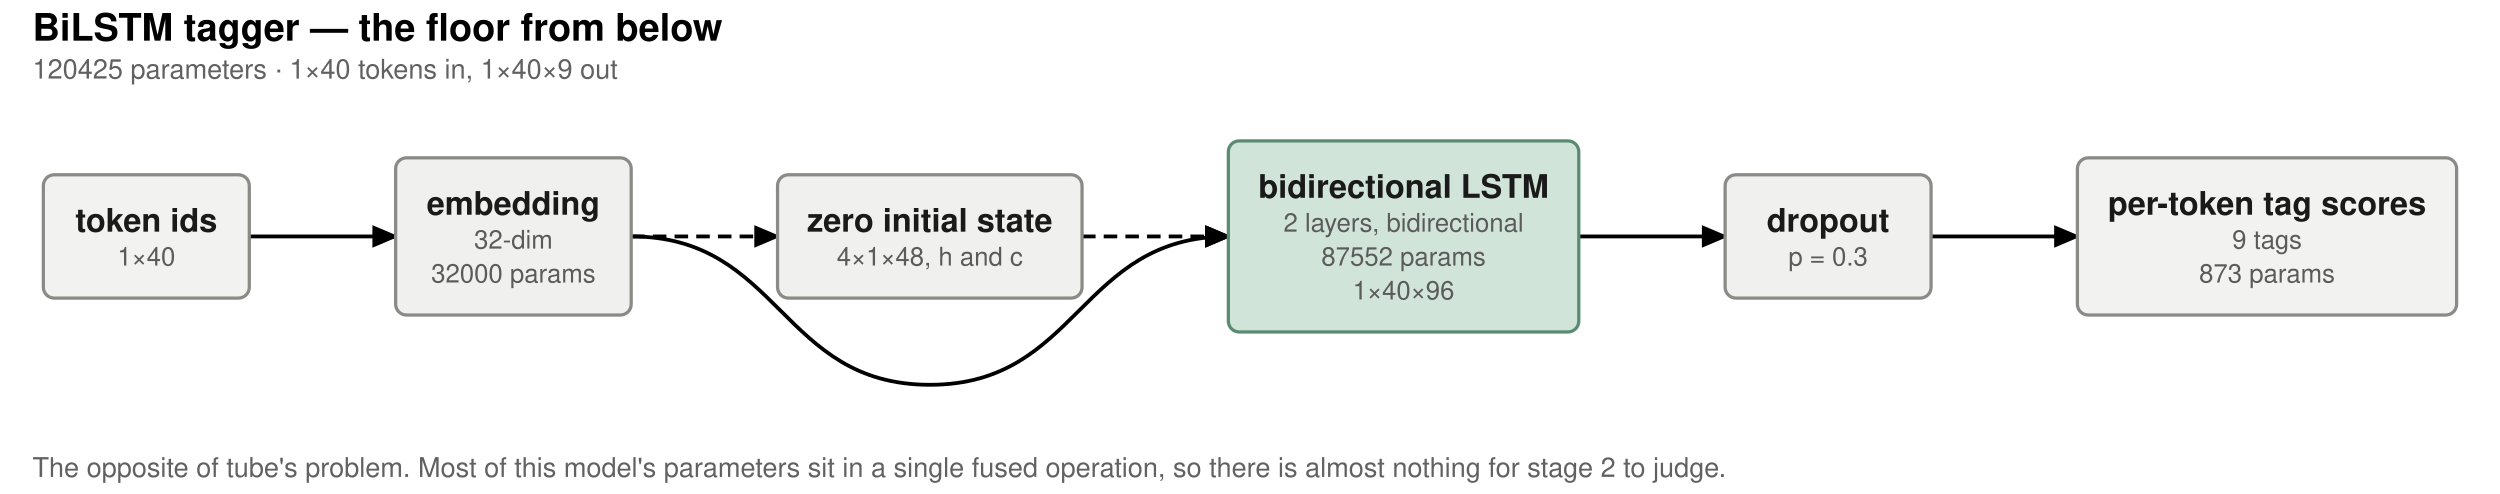
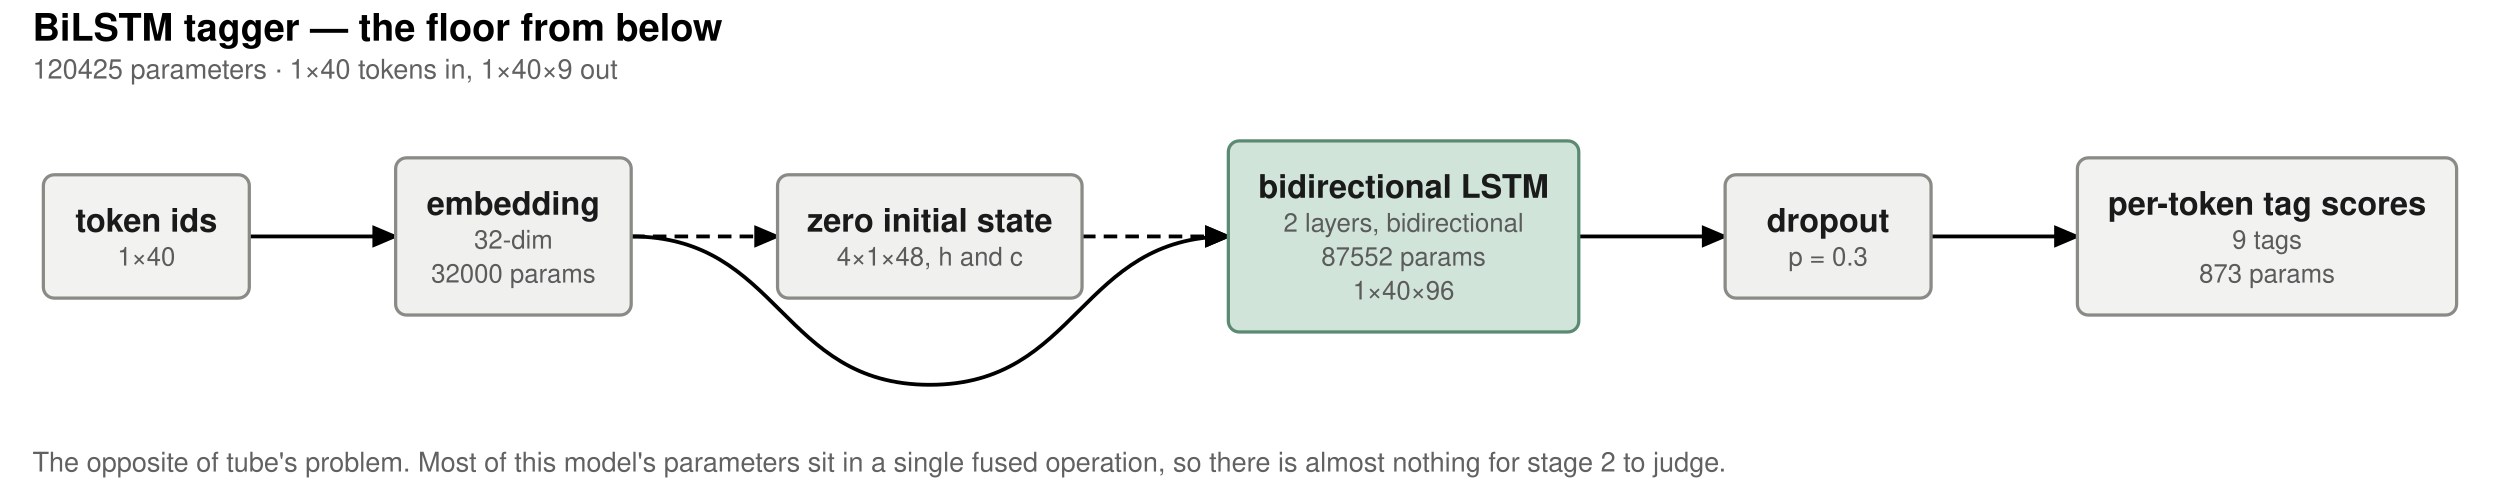
- <svg xmlns="http://www.w3.org/2000/svg" class="draughtsman" role="img" aria-label="BiLSTM tagger — the floor from below" viewBox="0 0 922.56 182" width="922.56" height="182">
+ <svg xmlns="http://www.w3.org/2000/svg" class="draughtsman" role="img" aria-label="BiLSTM tagger — the floor from below" viewBox="0 0 922.56 185" width="922.56" height="185">
  <defs>
    <marker id="ds-arrow" viewBox="0 0 8 8" refX="7" refY="4" markerWidth="7" markerHeight="7" orient="auto-start-reverse">
      <path d="M0 0.6 L8 4 L0 7.4 Z" style="fill:currentColor" />
    </marker>
  </defs>
  <text class="ds-title" x="12" y="15" style="font-family:Helvetica Neue, Helvetica, Arial, sans-serif;font-size:14px;font-weight:600;fill:currentColor">BiLSTM tagger — the floor from below</text>
  <text class="ds-subtitle" x="12" y="29" style="font-family:Helvetica Neue, Helvetica, Arial, sans-serif;font-size:10px;fill:currentColor;opacity:0.62">120425 parameters · 1×40 tokens in, 1×40×9 out</text>
  <g class="ds-body" transform="translate(0 36)">
    <path class="ds-edge ds-edge-solid" data-from="tokens" data-to="embed" d="M92 51.25 C119 51.25 119 51.25 146 51.25" style="fill:none;stroke:currentColor;stroke-width:1.4" marker-end="url(#ds-arrow)" />
    <path class="ds-edge ds-edge-dashed" data-from="embed" data-to="state" d="M232.93 51.25 C259.93 51.25 259.93 51.25 286.93 51.25" style="fill:none;stroke:currentColor;stroke-width:1.4;stroke-dasharray:5 3" marker-end="url(#ds-arrow)" />
    <path class="ds-edge ds-edge-solid" data-from="embed" data-to="lstm" d="M232.93 51.25 C288.02 51.25 288.02 106 343.11 106 C398.2 106 398.2 51.25 453.29 51.25" style="fill:none;stroke:currentColor;stroke-width:1.4" marker-end="url(#ds-arrow)" />
    <path class="ds-edge ds-edge-dashed" data-from="state" data-to="lstm" d="M399.29 51.25 C426.29 51.25 426.29 51.25 453.29 51.25" style="fill:none;stroke:currentColor;stroke-width:1.4;stroke-dasharray:5 3" marker-end="url(#ds-arrow)" />
    <path class="ds-edge ds-edge-solid" data-from="lstm" data-to="drop" d="M582.61 51.25 C609.61 51.25 609.61 51.25 636.61 51.25" style="fill:none;stroke:currentColor;stroke-width:1.4" marker-end="url(#ds-arrow)" />
    <path class="ds-edge ds-edge-solid" data-from="drop" data-to="tags" d="M712.61 51.25 C739.61 51.25 739.61 51.25 766.61 51.25" style="fill:none;stroke:currentColor;stroke-width:1.4" marker-end="url(#ds-arrow)" />
    <g class="ds-stage ds-kind-input" data-stage="tokens">
      <rect x="16" y="28.5" width="76" height="45.5" rx="4" style="fill:#f2f2f0;stroke:#8a8a86;stroke-width:1.2" />
      <text x="54" y="49.5" text-anchor="middle" style="font-family:Helvetica Neue, Helvetica, Arial, sans-serif;font-size:12.0px;font-weight:600;fill:#1a1a1a">token ids</text>
      <text x="54" y="62" text-anchor="middle" style="font-family:Helvetica Neue, Helvetica, Arial, sans-serif;font-size:9.5px;fill:#5b5b5b">1×40</text>
    </g>
    <g class="ds-stage ds-kind-op" data-stage="embed">
      <rect x="146" y="22.25" width="86.93" height="58" rx="4" style="fill:#f0f0ef;stroke:#8a8a86;stroke-width:1.2" />
      <text x="189.46" y="43.25" text-anchor="middle" style="font-family:Helvetica Neue, Helvetica, Arial, sans-serif;font-size:12.0px;font-weight:600;fill:#1a1a1a">embedding</text>
      <text x="189.46" y="55.75" text-anchor="middle" style="font-family:Helvetica Neue, Helvetica, Arial, sans-serif;font-size:9.5px;fill:#5b5b5b">32-dim</text>
      <text x="189.46" y="68.25" text-anchor="middle" style="font-family:Helvetica Neue, Helvetica, Arial, sans-serif;font-size:9.5px;fill:#5b5b5b">32000 params</text>
    </g>
    <g class="ds-stage ds-kind-op" data-stage="state">
      <rect x="286.93" y="28.5" width="112.37" height="45.5" rx="4" style="fill:#f0f0ef;stroke:#8a8a86;stroke-width:1.2" />
      <text x="343.11" y="49.5" text-anchor="middle" style="font-family:Helvetica Neue, Helvetica, Arial, sans-serif;font-size:12.0px;font-weight:600;fill:#1a1a1a">zero initial state</text>
      <text x="343.11" y="62" text-anchor="middle" style="font-family:Helvetica Neue, Helvetica, Arial, sans-serif;font-size:9.5px;fill:#5b5b5b">4×1×48, h and c</text>
    </g>
    <g class="ds-stage ds-kind-stack" data-stage="lstm">
      <rect x="453.29" y="16" width="129.32" height="70.5" rx="4" style="fill:#d1e4d9;stroke:#5a8a71;stroke-width:1.2" />
      <text x="517.95" y="37" text-anchor="middle" style="font-family:Helvetica Neue, Helvetica, Arial, sans-serif;font-size:12.0px;font-weight:600;fill:#1a1a1a">bidirectional LSTM</text>
      <text x="517.95" y="49.5" text-anchor="middle" style="font-family:Helvetica Neue, Helvetica, Arial, sans-serif;font-size:9.5px;fill:#5b5b5b">2 layers, bidirectional</text>
      <text x="517.95" y="62" text-anchor="middle" style="font-family:Helvetica Neue, Helvetica, Arial, sans-serif;font-size:9.5px;fill:#5b5b5b">87552 params</text>
      <text x="517.95" y="74.5" text-anchor="middle" style="font-family:Helvetica Neue, Helvetica, Arial, sans-serif;font-size:9.5px;fill:#5b5b5b">1×40×96</text>
    </g>
    <g class="ds-stage ds-kind-op" data-stage="drop">
      <rect x="636.61" y="28.5" width="76" height="45.5" rx="4" style="fill:#f0f0ef;stroke:#8a8a86;stroke-width:1.2" />
      <text x="674.61" y="49.5" text-anchor="middle" style="font-family:Helvetica Neue, Helvetica, Arial, sans-serif;font-size:12.0px;font-weight:600;fill:#1a1a1a">dropout</text>
      <text x="674.61" y="62" text-anchor="middle" style="font-family:Helvetica Neue, Helvetica, Arial, sans-serif;font-size:9.5px;fill:#5b5b5b">p = 0.3</text>
    </g>
    <g class="ds-stage ds-kind-output" data-stage="tags">
      <rect x="766.61" y="22.25" width="139.94" height="58" rx="4" style="fill:#f2f2f0;stroke:#8a8a86;stroke-width:1.2" />
      <text x="836.59" y="43.25" text-anchor="middle" style="font-family:Helvetica Neue, Helvetica, Arial, sans-serif;font-size:12.0px;font-weight:600;fill:#1a1a1a">per-token tag scores</text>
      <text x="836.59" y="55.75" text-anchor="middle" style="font-family:Helvetica Neue, Helvetica, Arial, sans-serif;font-size:9.5px;fill:#5b5b5b">9 tags</text>
      <text x="836.59" y="68.25" text-anchor="middle" style="font-family:Helvetica Neue, Helvetica, Arial, sans-serif;font-size:9.5px;fill:#5b5b5b">873 params</text>
    </g>
  </g>
-   <text class="ds-caption" x="12" y="176" style="font-family:Helvetica Neue, Helvetica, Arial, sans-serif;font-size:10.0px;fill:currentColor;opacity:0.62">The opposite of tube's problem. Most of this model's parameters sit in a single fused operation, so there is almost nothing for stage 2 to judge.</text>
+   <text class="ds-caption" x="12" y="174" style="font-family:Helvetica Neue, Helvetica, Arial, sans-serif;font-size:10.0px;fill:currentColor;opacity:0.62">The opposite of tube's problem. Most of this model's parameters sit in a single fused operation, so there is almost nothing for stage 2 to judge.</text>
</svg>
